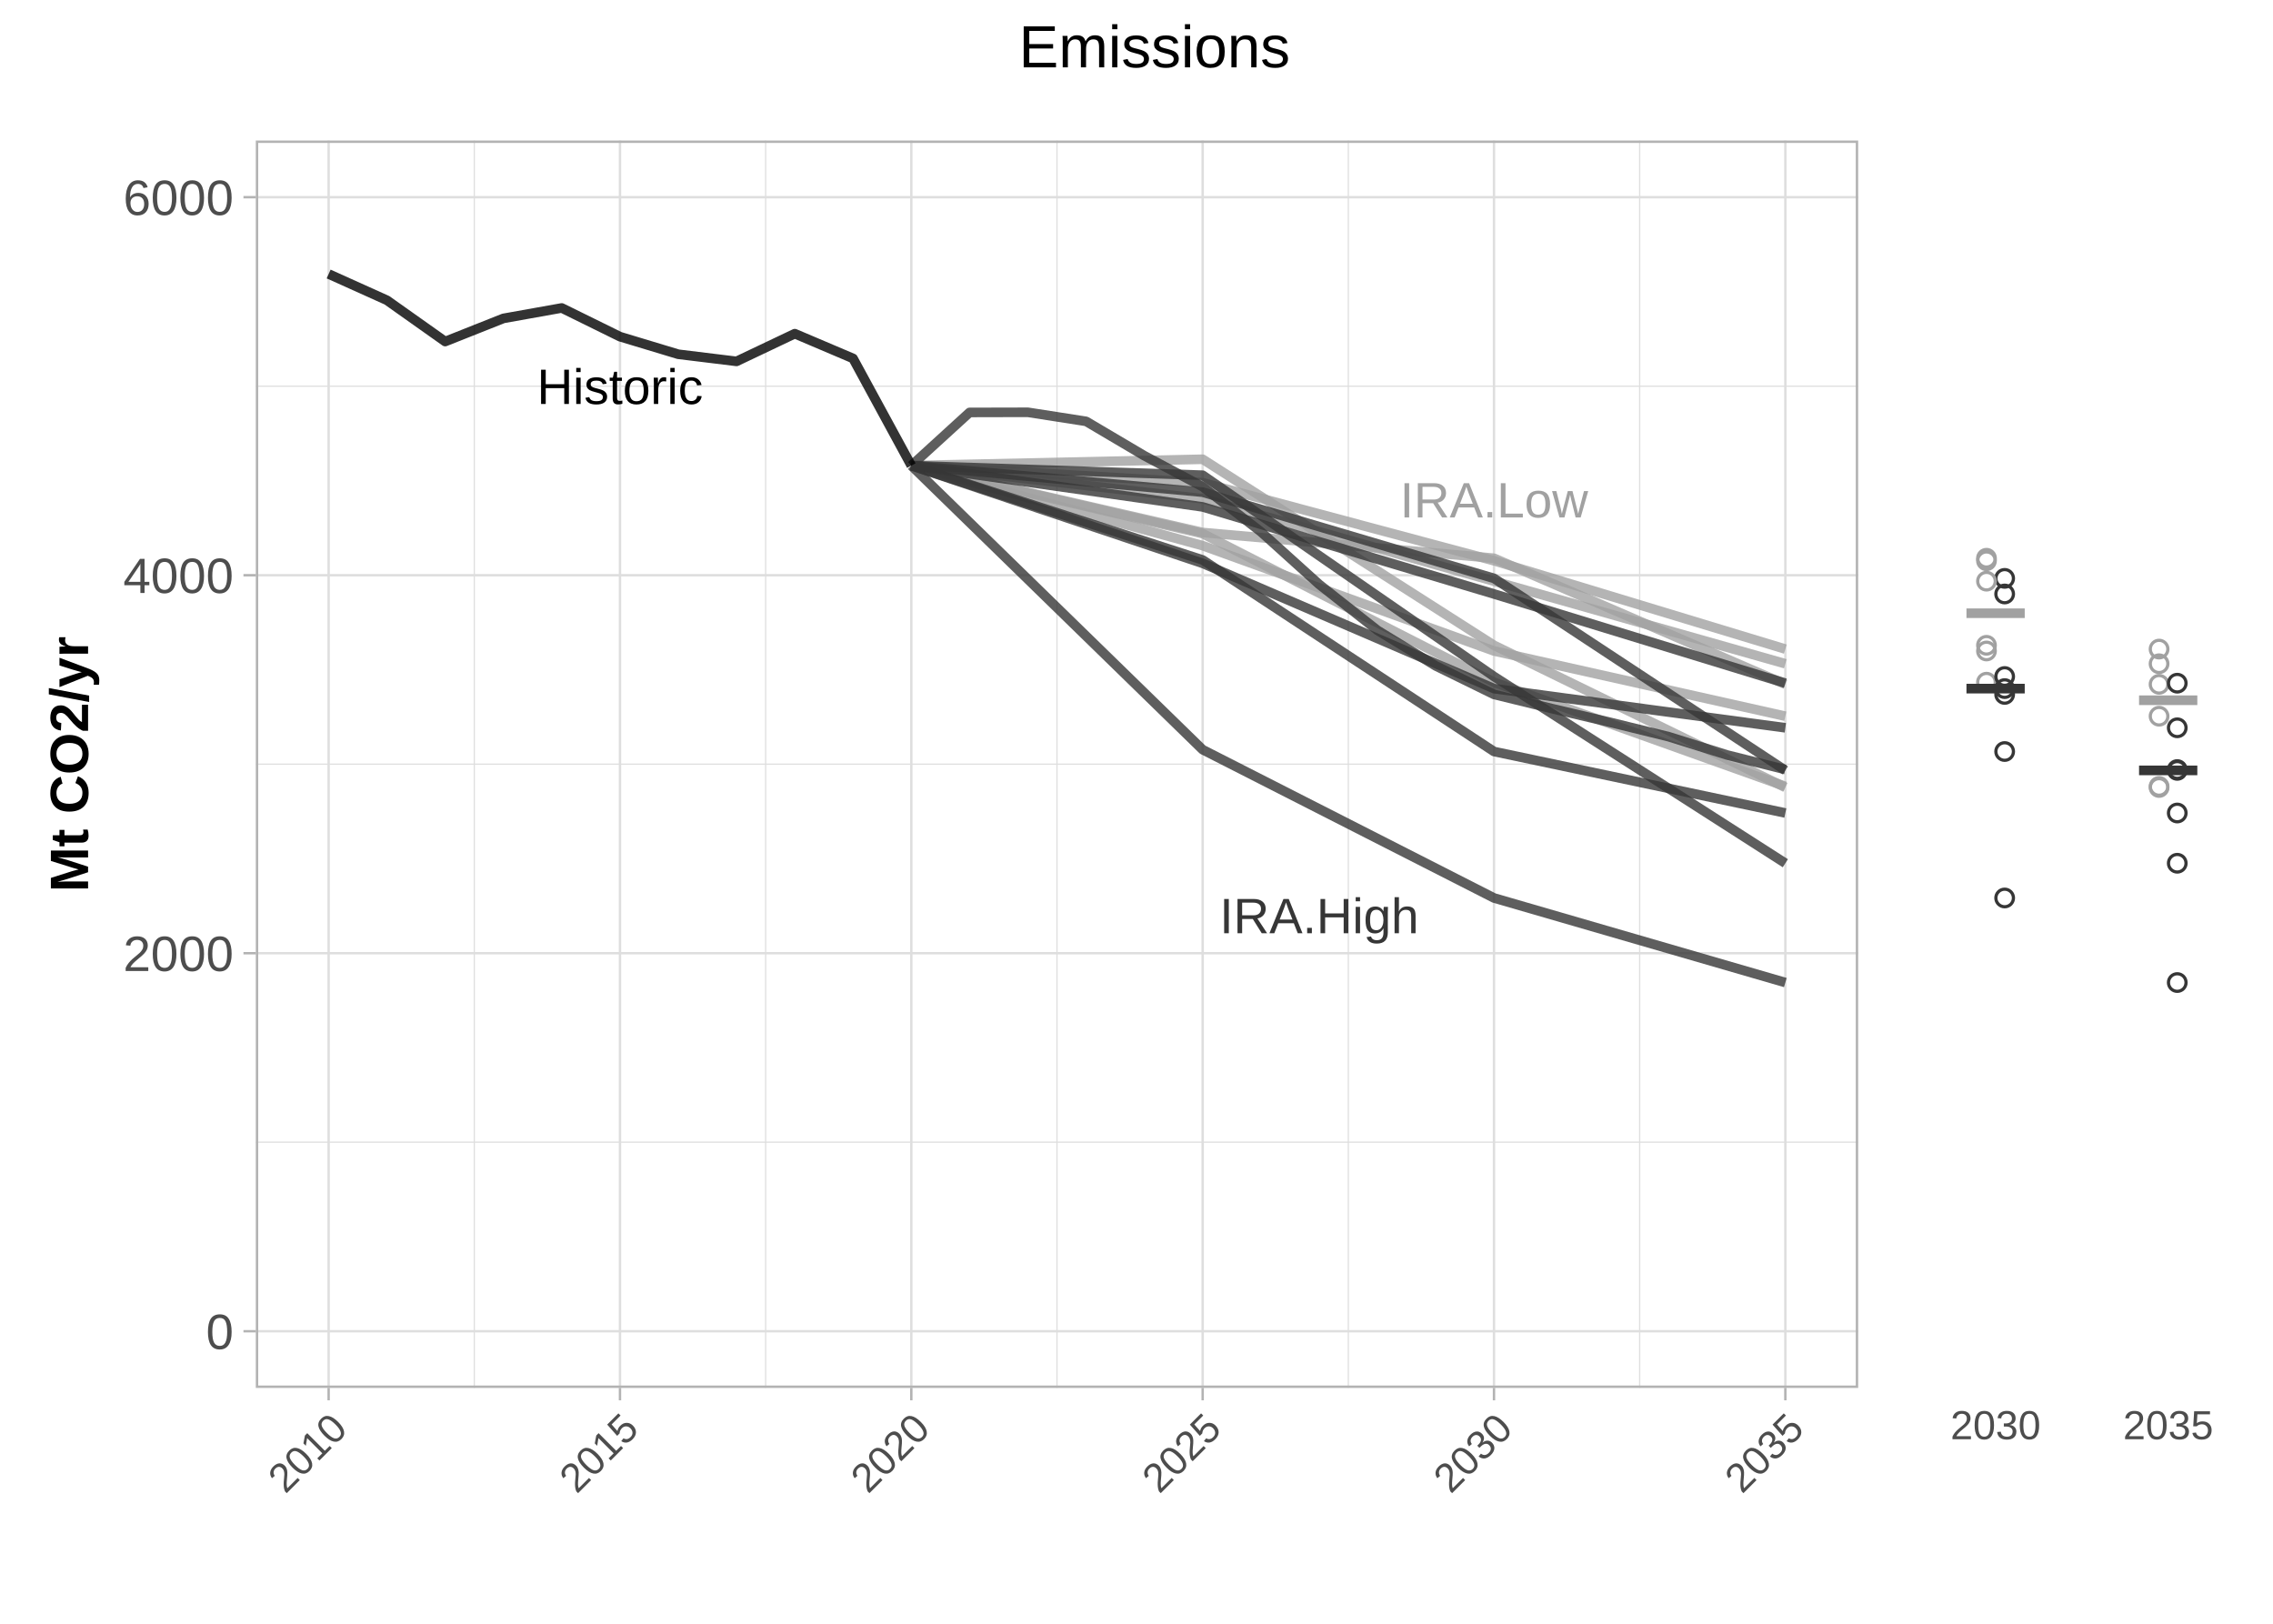
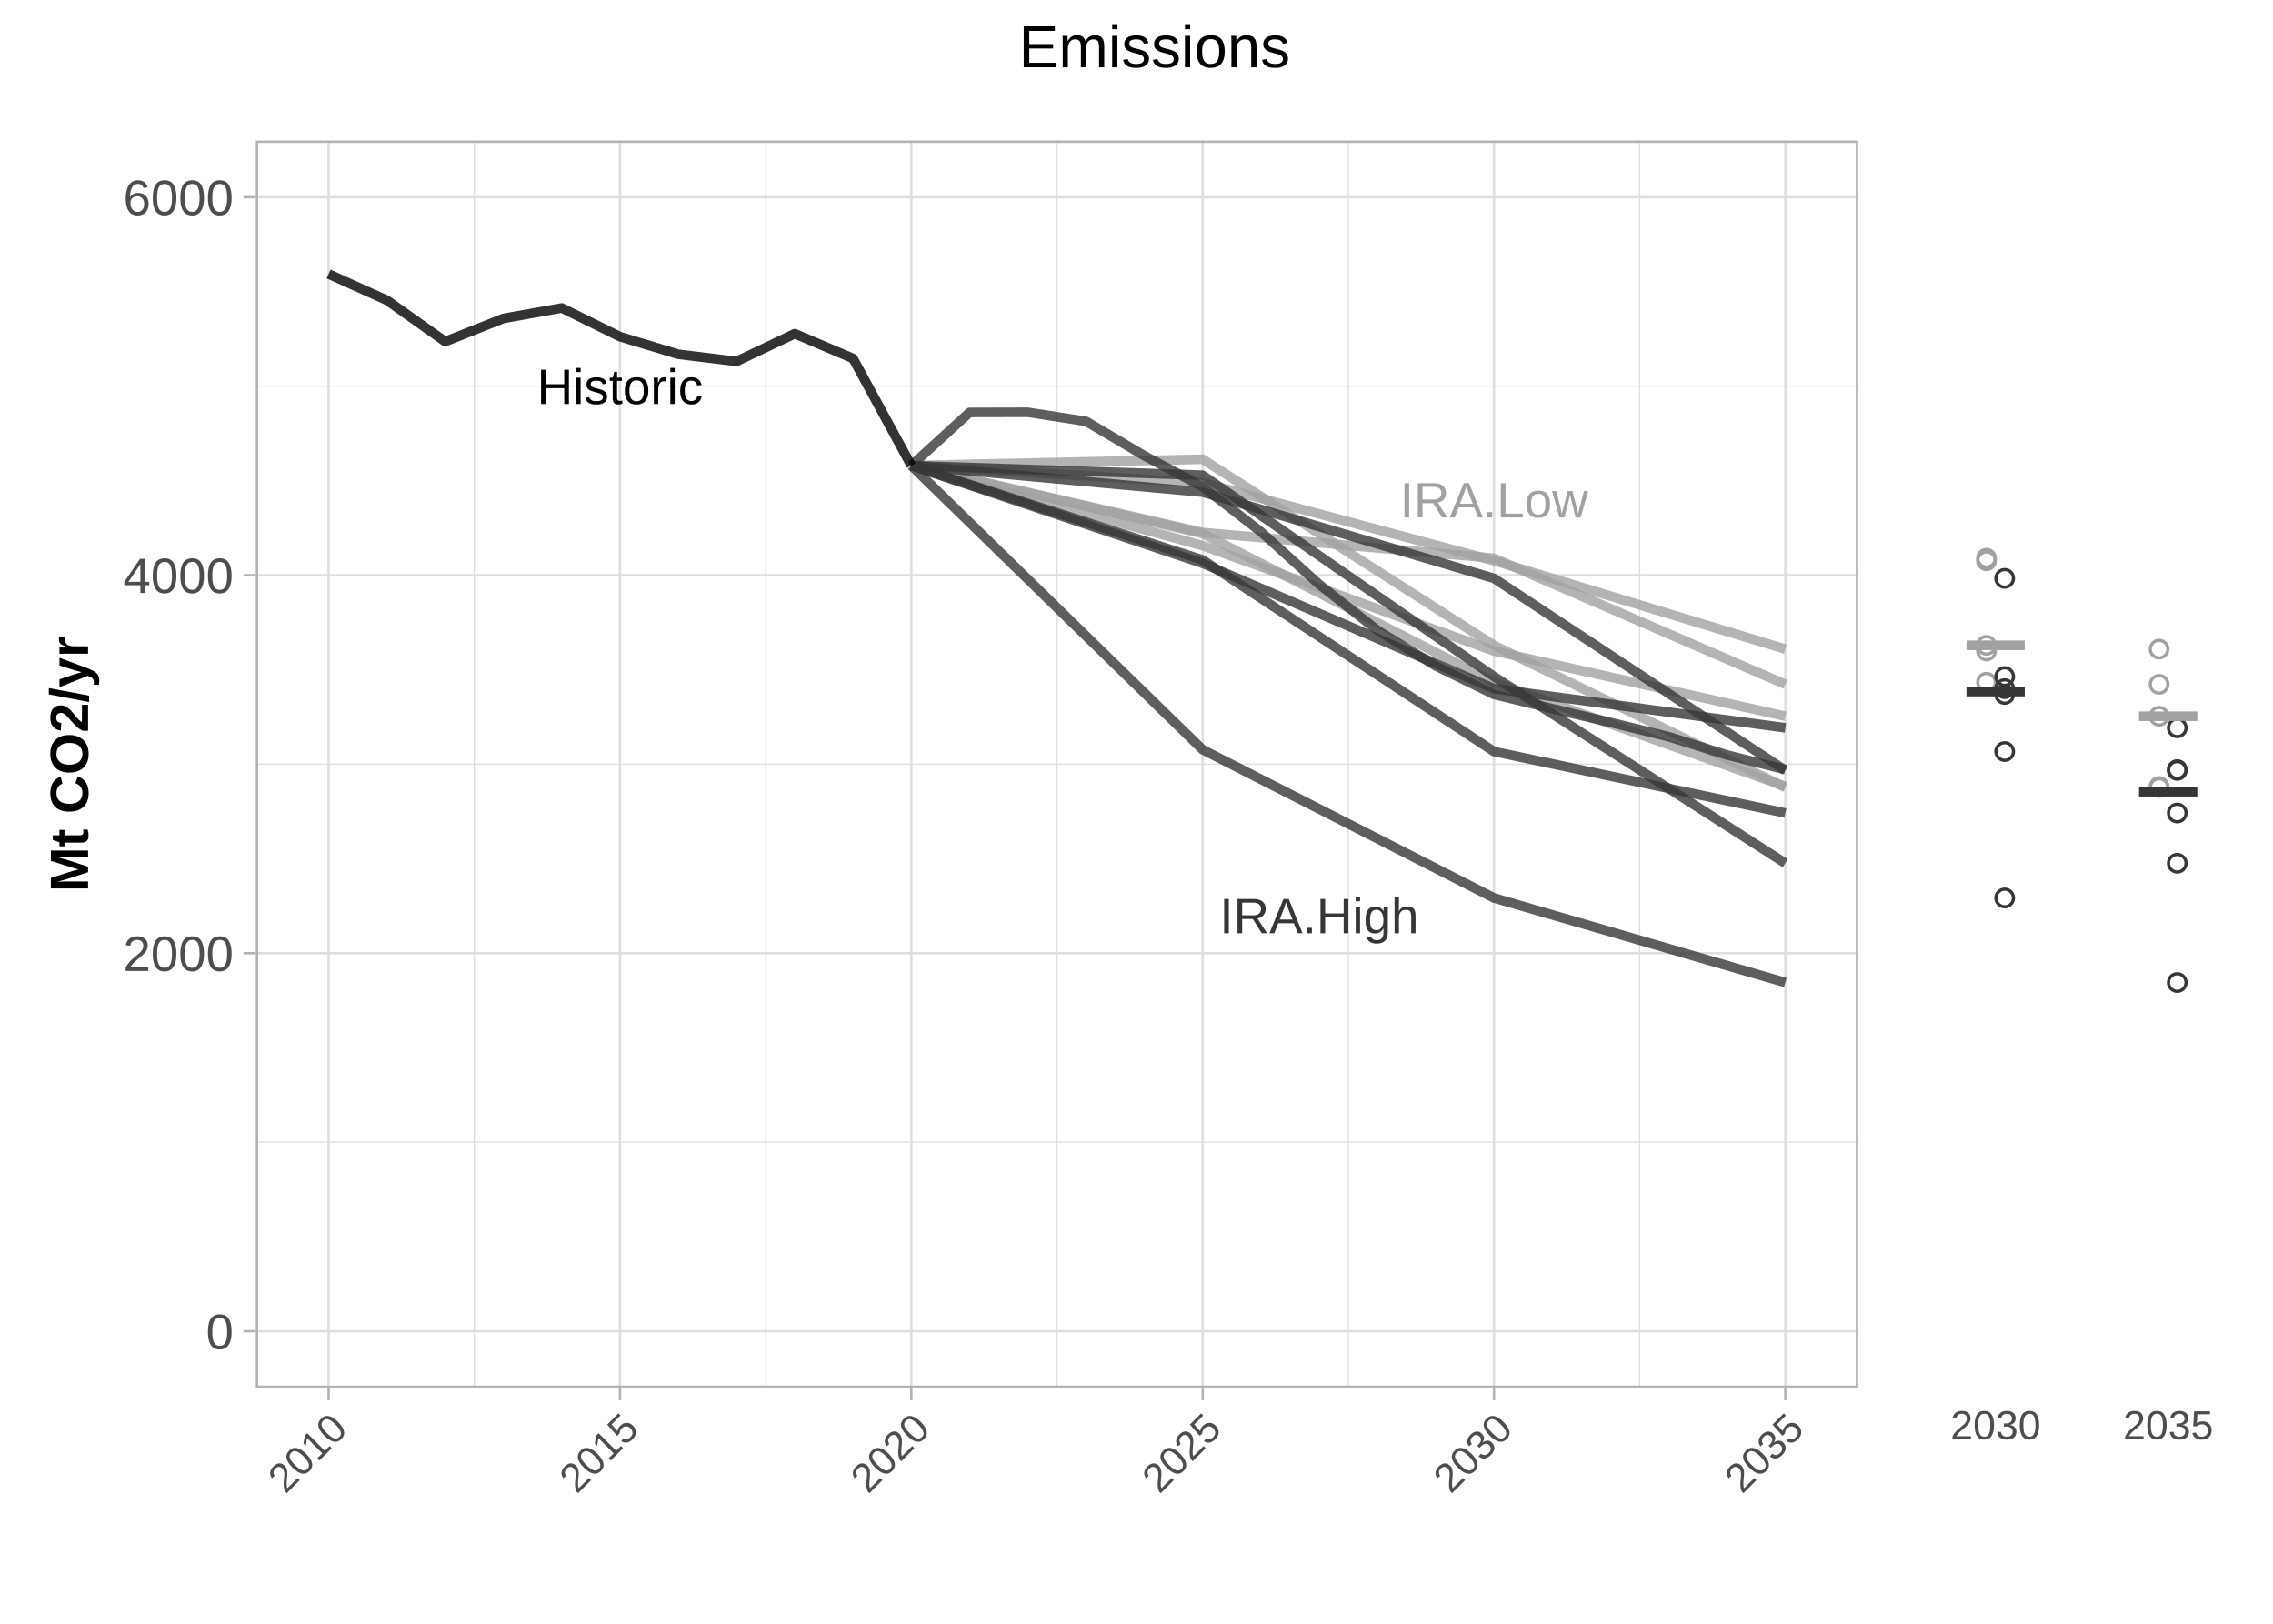
<svg xmlns="http://www.w3.org/2000/svg" class="svglite" width="504.00pt" height="360.00pt" viewBox="0 0 504.00 360.00">
  <defs>
    <style type="text/css">
    .svglite line, .svglite polyline, .svglite polygon, .svglite path, .svglite rect, .svglite circle {
      fill: none;
      stroke: #000000;
      stroke-linecap: round;
      stroke-linejoin: round;
      stroke-miterlimit: 10.00;
    }
    .svglite text {
      white-space: pre;
    }
  </style>
  </defs>
  <rect width="100%" height="100%" style="stroke: none; fill: #FFFFFF;" />
  <defs>
    <clipPath id="cpMC4wMHw1MDQuMDB8MC4wMHwzNjAuMDA=">
      <rect x="0.00" y="0.00" width="504.00" height="360.00" />
    </clipPath>
  </defs>
  <g clip-path="url(#cpMC4wMHw1MDQuMDB8MC4wMHwzNjAuMDA=)">
    <rect x="0.00" y="0.00" width="504.00" height="360.00" style="stroke-width: 1.07; stroke: #FFFFFF; fill: #FFFFFF;" />
  </g>
  <defs>
    <clipPath id="cpNS40OHw0MjEuOTh8MjMuMTh8MzU0LjUy">
      <rect x="5.48" y="23.18" width="416.50" height="331.34" />
    </clipPath>
  </defs>
  <g clip-path="url(#cpNS40OHw0MjEuOTh8MjMuMTh8MzU0LjUy)">
    <rect x="5.48" y="23.18" width="416.50" height="331.34" style="stroke-width: 1.07; stroke: #FFFFFF; fill: #FFFFFF;" />
  </g>
  <g clip-path="url(#cpMC4wMHw1MDQuMDB8MC4wMHwzNjAuMDA=)">
</g>
  <defs>
    <clipPath id="cpNTYuNzJ8NDEyLjAyfDMxLjE1fDMwNy43Mg==">
      <rect x="56.72" y="31.15" width="355.30" height="276.57" />
    </clipPath>
  </defs>
  <g clip-path="url(#cpNTYuNzJ8NDEyLjAyfDMxLjE1fDMwNy43Mg==)">
    <rect x="56.72" y="31.15" width="355.30" height="276.57" style="stroke-width: 1.07; stroke: none; fill: #FFFFFF;" />
    <polyline points="56.72,253.24 412.02,253.24 " style="stroke-width: 0.27; stroke: #DEDEDE; stroke-linecap: butt;" />
    <polyline points="56.72,169.43 412.02,169.43 " style="stroke-width: 0.27; stroke: #DEDEDE; stroke-linecap: butt;" />
    <polyline points="56.72,85.62 412.02,85.62 " style="stroke-width: 0.27; stroke: #DEDEDE; stroke-linecap: butt;" />
    <polyline points="105.17,307.72 105.17,31.15 " style="stroke-width: 0.27; stroke: #DEDEDE; stroke-linecap: butt;" />
    <polyline points="169.77,307.72 169.77,31.15 " style="stroke-width: 0.27; stroke: #DEDEDE; stroke-linecap: butt;" />
    <polyline points="234.37,307.72 234.37,31.15 " style="stroke-width: 0.27; stroke: #DEDEDE; stroke-linecap: butt;" />
    <polyline points="298.97,307.72 298.97,31.15 " style="stroke-width: 0.27; stroke: #DEDEDE; stroke-linecap: butt;" />
    <polyline points="363.57,307.72 363.57,31.15 " style="stroke-width: 0.27; stroke: #DEDEDE; stroke-linecap: butt;" />
    <polyline points="56.72,295.15 412.02,295.15 " style="stroke-width: 0.53; stroke: #DEDEDE; stroke-linecap: butt;" />
    <polyline points="56.72,211.34 412.02,211.34 " style="stroke-width: 0.53; stroke: #DEDEDE; stroke-linecap: butt;" />
    <polyline points="56.72,127.53 412.02,127.53 " style="stroke-width: 0.53; stroke: #DEDEDE; stroke-linecap: butt;" />
    <polyline points="56.72,43.72 412.02,43.72 " style="stroke-width: 0.53; stroke: #DEDEDE; stroke-linecap: butt;" />
    <polyline points="72.87,307.72 72.87,31.15 " style="stroke-width: 0.53; stroke: #DEDEDE; stroke-linecap: butt;" />
    <polyline points="137.47,307.72 137.47,31.15 " style="stroke-width: 0.53; stroke: #DEDEDE; stroke-linecap: butt;" />
    <polyline points="202.07,307.72 202.07,31.15 " style="stroke-width: 0.53; stroke: #DEDEDE; stroke-linecap: butt;" />
    <polyline points="266.67,307.72 266.67,31.15 " style="stroke-width: 0.53; stroke: #DEDEDE; stroke-linecap: butt;" />
    <polyline points="331.27,307.72 331.27,31.15 " style="stroke-width: 0.53; stroke: #DEDEDE; stroke-linecap: butt;" />
    <polyline points="395.87,307.72 395.87,31.15 " style="stroke-width: 0.53; stroke: #DEDEDE; stroke-linecap: butt;" />
-     <polyline points="202.07,103.23 266.67,110.58 331.27,128.85 395.87,147.16 " style="stroke-width: 2.13; stroke: #A1A1A1; stroke-opacity: 0.80; stroke-linecap: butt;" />
    <polyline points="202.07,103.23 266.67,118.31 331.27,151.25 395.87,174.36 " style="stroke-width: 2.13; stroke: #A1A1A1; stroke-opacity: 0.80; stroke-linecap: butt;" />
    <polyline points="202.07,103.23 266.67,120.98 331.27,144.33 395.87,158.79 " style="stroke-width: 2.13; stroke: #A1A1A1; stroke-opacity: 0.80; stroke-linecap: butt;" />
    <polyline points="202.07,103.23 266.67,118.06 331.27,123.77 395.87,151.72 " style="stroke-width: 2.13; stroke: #A1A1A1; stroke-opacity: 0.80; stroke-linecap: butt;" />
    <polyline points="202.07,103.23 266.67,107.03 331.27,124.32 395.87,143.91 " style="stroke-width: 2.13; stroke: #A1A1A1; stroke-opacity: 0.80; stroke-linecap: butt;" />
    <polyline points="202.07,103.23 266.67,101.82 331.27,143.07 395.87,174.59 " style="stroke-width: 2.13; stroke: #A1A1A1; stroke-opacity: 0.80; stroke-linecap: butt;" />
-     <polyline points="202.07,103.23 266.67,112.39 331.27,131.69 395.87,151.47 " style="stroke-width: 2.13; stroke: #363636; stroke-opacity: 0.80; stroke-linecap: butt;" />
    <polyline points="202.07,103.23 266.67,124.15 331.27,166.62 395.87,180.25 " style="stroke-width: 2.13; stroke: #363636; stroke-opacity: 0.80; stroke-linecap: butt;" />
    <polyline points="202.07,103.23 266.67,124.90 331.27,152.67 395.87,161.36 " style="stroke-width: 2.13; stroke: #363636; stroke-opacity: 0.80; stroke-linecap: butt;" />
    <polyline points="202.07,103.23 266.67,166.21 331.27,199.09 395.87,217.84 " style="stroke-width: 2.13; stroke: #363636; stroke-opacity: 0.80; stroke-linecap: butt;" />
    <polyline points="202.07,103.23 214.99,91.44 227.91,91.41 240.83,93.42 253.75,101.05 266.67,107.91 279.59,117.91 292.51,129.57 305.43,139.75 318.35,147.64 331.27,153.96 344.19,157.12 357.11,160.17 370.03,163.34 382.95,167.39 395.87,170.62 " style="stroke-width: 2.13; stroke: #363636; stroke-opacity: 0.80; stroke-linecap: butt;" />
    <polyline points="202.07,103.23 266.67,109.12 331.27,128.23 395.87,170.80 " style="stroke-width: 2.13; stroke: #363636; stroke-opacity: 0.80; stroke-linecap: butt;" />
    <polyline points="202.07,103.23 266.67,105.36 331.27,149.99 395.87,191.39 " style="stroke-width: 2.13; stroke: #363636; stroke-opacity: 0.80; stroke-linecap: butt;" />
    <polyline points="72.87,60.75 85.79,66.57 98.71,75.72 111.63,70.59 124.55,68.28 137.47,74.64 150.39,78.54 163.31,80.12 176.23,73.98 189.15,79.47 202.07,103.23 " style="stroke-width: 2.13; stroke: #000000; stroke-opacity: 0.80; stroke-linecap: butt;" />
    <text x="137.47" y="89.57" text-anchor="middle" style="font-size: 11.04px; font-family: &quot;Arial&quot;;" textLength="36.76px" lengthAdjust="spacingAndGlyphs">Historic</text>
    <text x="331.27" y="114.72" text-anchor="middle" style="font-size: 11.04px;fill: #A1A1A1; font-family: &quot;Arial&quot;;" textLength="41.69px" lengthAdjust="spacingAndGlyphs">IRA.Low</text>
    <text x="292.51" y="206.91" text-anchor="middle" style="font-size: 11.04px;fill: #363636; font-family: &quot;Arial&quot;;" textLength="44.14px" lengthAdjust="spacingAndGlyphs">IRA.High</text>
    <rect x="56.72" y="31.15" width="355.30" height="276.57" style="stroke-width: 1.07; stroke: #B3B3B3;" />
  </g>
  <g clip-path="url(#cpMC4wMHw1MDQuMDB8MC4wMHwzNjAuMDA=)">
    <text x="51.79" y="299.09" text-anchor="end" style="font-size: 11.00px;fill: #4D4D4D; font-family: &quot;Arial&quot;;" textLength="6.12px" lengthAdjust="spacingAndGlyphs">0</text>
    <text x="51.79" y="215.28" text-anchor="end" style="font-size: 11.00px;fill: #4D4D4D; font-family: &quot;Arial&quot;;" textLength="24.48px" lengthAdjust="spacingAndGlyphs">2000</text>
    <text x="51.79" y="131.47" text-anchor="end" style="font-size: 11.00px;fill: #4D4D4D; font-family: &quot;Arial&quot;;" textLength="24.48px" lengthAdjust="spacingAndGlyphs">4000</text>
    <text x="51.79" y="47.66" text-anchor="end" style="font-size: 11.00px;fill: #4D4D4D; font-family: &quot;Arial&quot;;" textLength="24.48px" lengthAdjust="spacingAndGlyphs">6000</text>
    <polyline points="53.98,295.15 56.72,295.15 " style="stroke-width: 0.53; stroke: #B3B3B3; stroke-linecap: butt;" />
    <polyline points="53.98,211.34 56.72,211.34 " style="stroke-width: 0.53; stroke: #B3B3B3; stroke-linecap: butt;" />
    <polyline points="53.98,127.53 56.72,127.53 " style="stroke-width: 0.53; stroke: #B3B3B3; stroke-linecap: butt;" />
    <polyline points="53.98,43.72 56.72,43.72 " style="stroke-width: 0.53; stroke: #B3B3B3; stroke-linecap: butt;" />
    <polyline points="72.87,310.46 72.87,307.72 " style="stroke-width: 0.53; stroke: #B3B3B3; stroke-linecap: butt;" />
    <polyline points="137.47,310.46 137.47,307.72 " style="stroke-width: 0.53; stroke: #B3B3B3; stroke-linecap: butt;" />
    <polyline points="202.07,310.46 202.07,307.72 " style="stroke-width: 0.53; stroke: #B3B3B3; stroke-linecap: butt;" />
    <polyline points="266.67,310.46 266.67,307.72 " style="stroke-width: 0.53; stroke: #B3B3B3; stroke-linecap: butt;" />
    <polyline points="331.27,310.46 331.27,307.72 " style="stroke-width: 0.53; stroke: #B3B3B3; stroke-linecap: butt;" />
    <polyline points="395.87,310.46 395.87,307.72 " style="stroke-width: 0.53; stroke: #B3B3B3; stroke-linecap: butt;" />
    <text transform="translate(77.42,317.21) rotate(-45)" text-anchor="end" style="font-size: 9.00px;fill: #4D4D4D; font-family: &quot;Arial&quot;;" textLength="20.02px" lengthAdjust="spacingAndGlyphs">2010</text>
    <text transform="translate(142.02,317.21) rotate(-45)" text-anchor="end" style="font-size: 9.00px;fill: #4D4D4D; font-family: &quot;Arial&quot;;" textLength="20.02px" lengthAdjust="spacingAndGlyphs">2015</text>
    <text transform="translate(206.62,317.21) rotate(-45)" text-anchor="end" style="font-size: 9.00px;fill: #4D4D4D; font-family: &quot;Arial&quot;;" textLength="20.02px" lengthAdjust="spacingAndGlyphs">2020</text>
    <text transform="translate(271.22,317.21) rotate(-45)" text-anchor="end" style="font-size: 9.00px;fill: #4D4D4D; font-family: &quot;Arial&quot;;" textLength="20.02px" lengthAdjust="spacingAndGlyphs">2025</text>
    <text transform="translate(335.82,317.21) rotate(-45)" text-anchor="end" style="font-size: 9.00px;fill: #4D4D4D; font-family: &quot;Arial&quot;;" textLength="20.02px" lengthAdjust="spacingAndGlyphs">2030</text>
    <text transform="translate(400.42,317.21) rotate(-45)" text-anchor="end" style="font-size: 9.00px;fill: #4D4D4D; font-family: &quot;Arial&quot;;" textLength="20.02px" lengthAdjust="spacingAndGlyphs">2035</text>
    <text transform="translate(19.53,169.43) rotate(-90)" text-anchor="middle" style="font-size: 12.00px; font-weight: bold; font-family: &quot;Arial&quot;;" textLength="56.69px" lengthAdjust="spacingAndGlyphs">Mt CO2/yr</text>
  </g>
  <defs>
    <clipPath id="cpNDIxLjk4fDQ2MC4yNXwyMy4xOHwzNTQuNTI=">
      <rect x="421.98" y="23.18" width="38.27" height="331.34" />
    </clipPath>
  </defs>
  <g clip-path="url(#cpNDIxLjk4fDQ2MC4yNXwyMy4xOHwzNTQuNTI=)">
    <rect x="421.98" y="23.18" width="38.27" height="331.34" style="stroke-width: 1.07; stroke: #FFFFFF; fill: #FFFFFF;" />
  </g>
  <g clip-path="url(#cpMC4wMHw1MDQuMDB8MC4wMHwzNjAuMDA=)">
</g>
  <defs>
    <clipPath id="cpNDI0LjcyfDQ2MC4yNXwzMS4xNXwzMDcuNzI=">
      <rect x="424.72" y="31.15" width="35.53" height="276.57" />
    </clipPath>
  </defs>
  <g clip-path="url(#cpNDI0LjcyfDQ2MC4yNXwzMS4xNXwzMDcuNzI=)">
    <rect x="424.72" y="31.15" width="35.53" height="276.57" style="stroke-width: 1.07; stroke: none; fill: #FFFFFF;" />
    <circle cx="444.50" cy="166.62" r="1.95" style="stroke-width: 0.71; stroke: #363636;" />
    <circle cx="440.47" cy="151.25" r="1.95" style="stroke-width: 0.71; stroke: #A1A1A1;" />
    <circle cx="444.50" cy="152.67" r="1.95" style="stroke-width: 0.71; stroke: #363636;" />
    <circle cx="440.47" cy="144.33" r="1.95" style="stroke-width: 0.71; stroke: #A1A1A1;" />
    <circle cx="444.50" cy="199.09" r="1.95" style="stroke-width: 0.71; stroke: #363636;" />
    <circle cx="440.47" cy="123.77" r="1.95" style="stroke-width: 0.71; stroke: #A1A1A1;" />
    <circle cx="444.50" cy="153.96" r="1.95" style="stroke-width: 0.71; stroke: #363636;" />
    <circle cx="444.50" cy="128.23" r="1.95" style="stroke-width: 0.71; stroke: #363636;" />
    <circle cx="440.47" cy="124.32" r="1.95" style="stroke-width: 0.71; stroke: #A1A1A1;" />
    <circle cx="444.50" cy="149.99" r="1.95" style="stroke-width: 0.71; stroke: #363636;" />
    <circle cx="440.47" cy="143.07" r="1.95" style="stroke-width: 0.71; stroke: #A1A1A1;" />
-     <circle cx="444.50" cy="131.69" r="1.95" style="stroke-width: 0.71; stroke: #363636;" />
-     <circle cx="440.47" cy="128.85" r="1.95" style="stroke-width: 0.71; stroke: #A1A1A1;" />
-     <line x1="436.03" y1="135.96" x2="448.95" y2="135.96" style="stroke-width: 2.13; stroke: #A1A1A1; stroke-linecap: butt;" />
-     <line x1="436.03" y1="152.67" x2="448.95" y2="152.67" style="stroke-width: 2.13; stroke: #363636; stroke-linecap: butt;" />
+     <line x1="436.03" y1="143.07" x2="448.95" y2="143.07" style="stroke-width: 2.13; stroke: #A1A1A1; stroke-linecap: butt;" />
+     <line x1="436.03" y1="153.32" x2="448.95" y2="153.32" style="stroke-width: 2.13; stroke: #363636; stroke-linecap: butt;" />
  </g>
  <g clip-path="url(#cpMC4wMHw1MDQuMDB8MC4wMHwzNjAuMDA=)">
    <text x="442.49" y="319.09" text-anchor="middle" style="font-size: 9.00px;fill: #4D4D4D; font-family: &quot;Arial&quot;;" textLength="20.02px" lengthAdjust="spacingAndGlyphs">2030</text>
  </g>
  <defs>
    <clipPath id="cpNDYwLjI1fDQ5OC41MnwyMy4xOHwzNTQuNTI=">
      <rect x="460.25" y="23.18" width="38.27" height="331.34" />
    </clipPath>
  </defs>
  <g clip-path="url(#cpNDYwLjI1fDQ5OC41MnwyMy4xOHwzNTQuNTI=)">
    <rect x="460.25" y="23.18" width="38.27" height="331.34" style="stroke-width: 1.07; stroke: #FFFFFF; fill: #FFFFFF;" />
  </g>
  <g clip-path="url(#cpMC4wMHw1MDQuMDB8MC4wMHwzNjAuMDA=)">
</g>
  <defs>
    <clipPath id="cpNDYyLjk5fDQ5OC41MnwzMS4xNXwzMDcuNzI=">
      <rect x="462.99" y="31.15" width="35.53" height="276.57" />
    </clipPath>
  </defs>
  <g clip-path="url(#cpNDYyLjk5fDQ5OC41MnwzMS4xNXwzMDcuNzI=)">
    <rect x="462.99" y="31.15" width="35.53" height="276.57" style="stroke-width: 1.07; stroke: none; fill: #FFFFFF;" />
    <circle cx="482.77" cy="180.25" r="1.95" style="stroke-width: 0.71; stroke: #363636;" />
    <circle cx="478.74" cy="174.36" r="1.95" style="stroke-width: 0.71; stroke: #A1A1A1;" />
    <circle cx="482.77" cy="161.36" r="1.95" style="stroke-width: 0.71; stroke: #363636;" />
    <circle cx="478.74" cy="158.79" r="1.95" style="stroke-width: 0.71; stroke: #A1A1A1;" />
    <circle cx="482.77" cy="217.84" r="1.95" style="stroke-width: 0.71; stroke: #363636;" />
    <circle cx="478.74" cy="151.72" r="1.95" style="stroke-width: 0.71; stroke: #A1A1A1;" />
    <circle cx="482.77" cy="170.62" r="1.95" style="stroke-width: 0.71; stroke: #363636;" />
    <circle cx="482.77" cy="170.80" r="1.95" style="stroke-width: 0.71; stroke: #363636;" />
    <circle cx="478.74" cy="143.91" r="1.95" style="stroke-width: 0.71; stroke: #A1A1A1;" />
    <circle cx="482.77" cy="191.39" r="1.95" style="stroke-width: 0.71; stroke: #363636;" />
    <circle cx="478.74" cy="174.59" r="1.95" style="stroke-width: 0.71; stroke: #A1A1A1;" />
-     <circle cx="482.77" cy="151.47" r="1.95" style="stroke-width: 0.71; stroke: #363636;" />
-     <circle cx="478.74" cy="147.16" r="1.95" style="stroke-width: 0.71; stroke: #A1A1A1;" />
-     <line x1="474.30" y1="155.25" x2="487.22" y2="155.25" style="stroke-width: 2.13; stroke: #A1A1A1; stroke-linecap: butt;" />
-     <line x1="474.30" y1="170.80" x2="487.22" y2="170.80" style="stroke-width: 2.13; stroke: #363636; stroke-linecap: butt;" />
+     <line x1="474.30" y1="158.79" x2="487.22" y2="158.79" style="stroke-width: 2.13; stroke: #A1A1A1; stroke-linecap: butt;" />
+     <line x1="474.30" y1="175.52" x2="487.22" y2="175.52" style="stroke-width: 2.13; stroke: #363636; stroke-linecap: butt;" />
  </g>
  <g clip-path="url(#cpMC4wMHw1MDQuMDB8MC4wMHwzNjAuMDA=)">
    <text x="480.76" y="319.09" text-anchor="middle" style="font-size: 9.00px;fill: #4D4D4D; font-family: &quot;Arial&quot;;" textLength="20.02px" lengthAdjust="spacingAndGlyphs">2035</text>
    <text x="255.99" y="14.93" text-anchor="middle" style="font-size: 13.20px; font-family: &quot;Arial&quot;;" textLength="60.11px" lengthAdjust="spacingAndGlyphs">Emissions</text>
  </g>
</svg>
